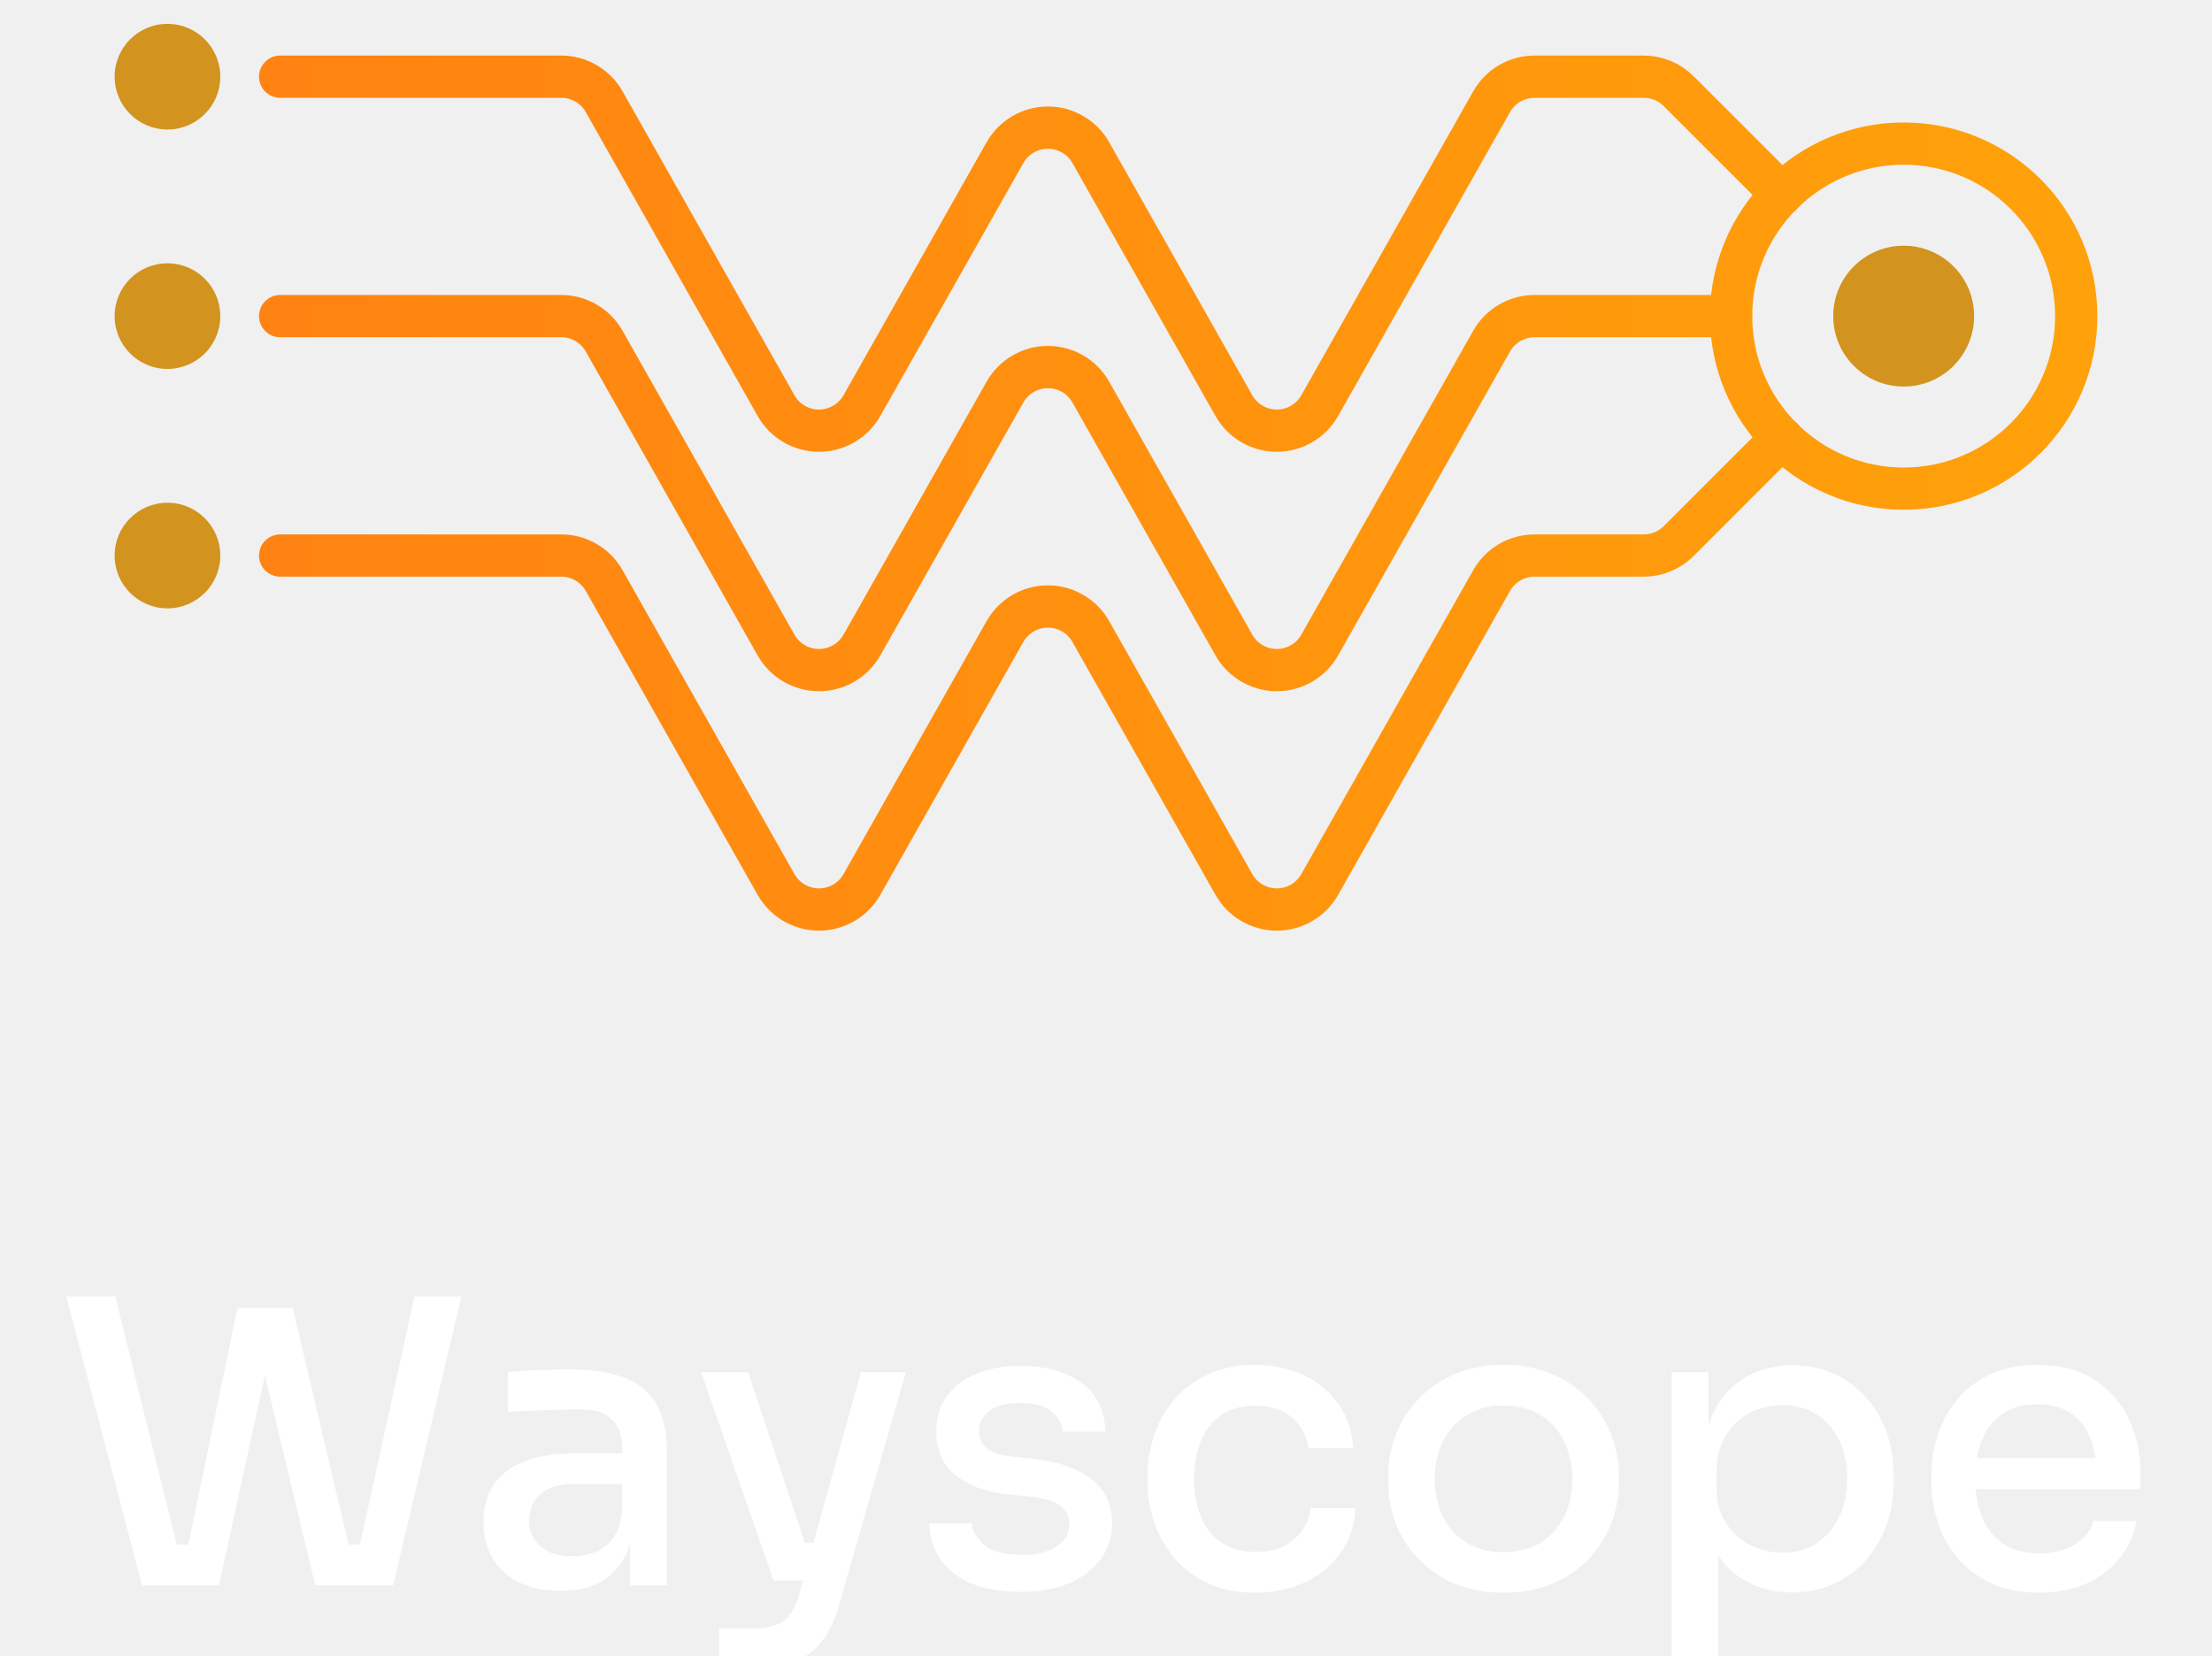
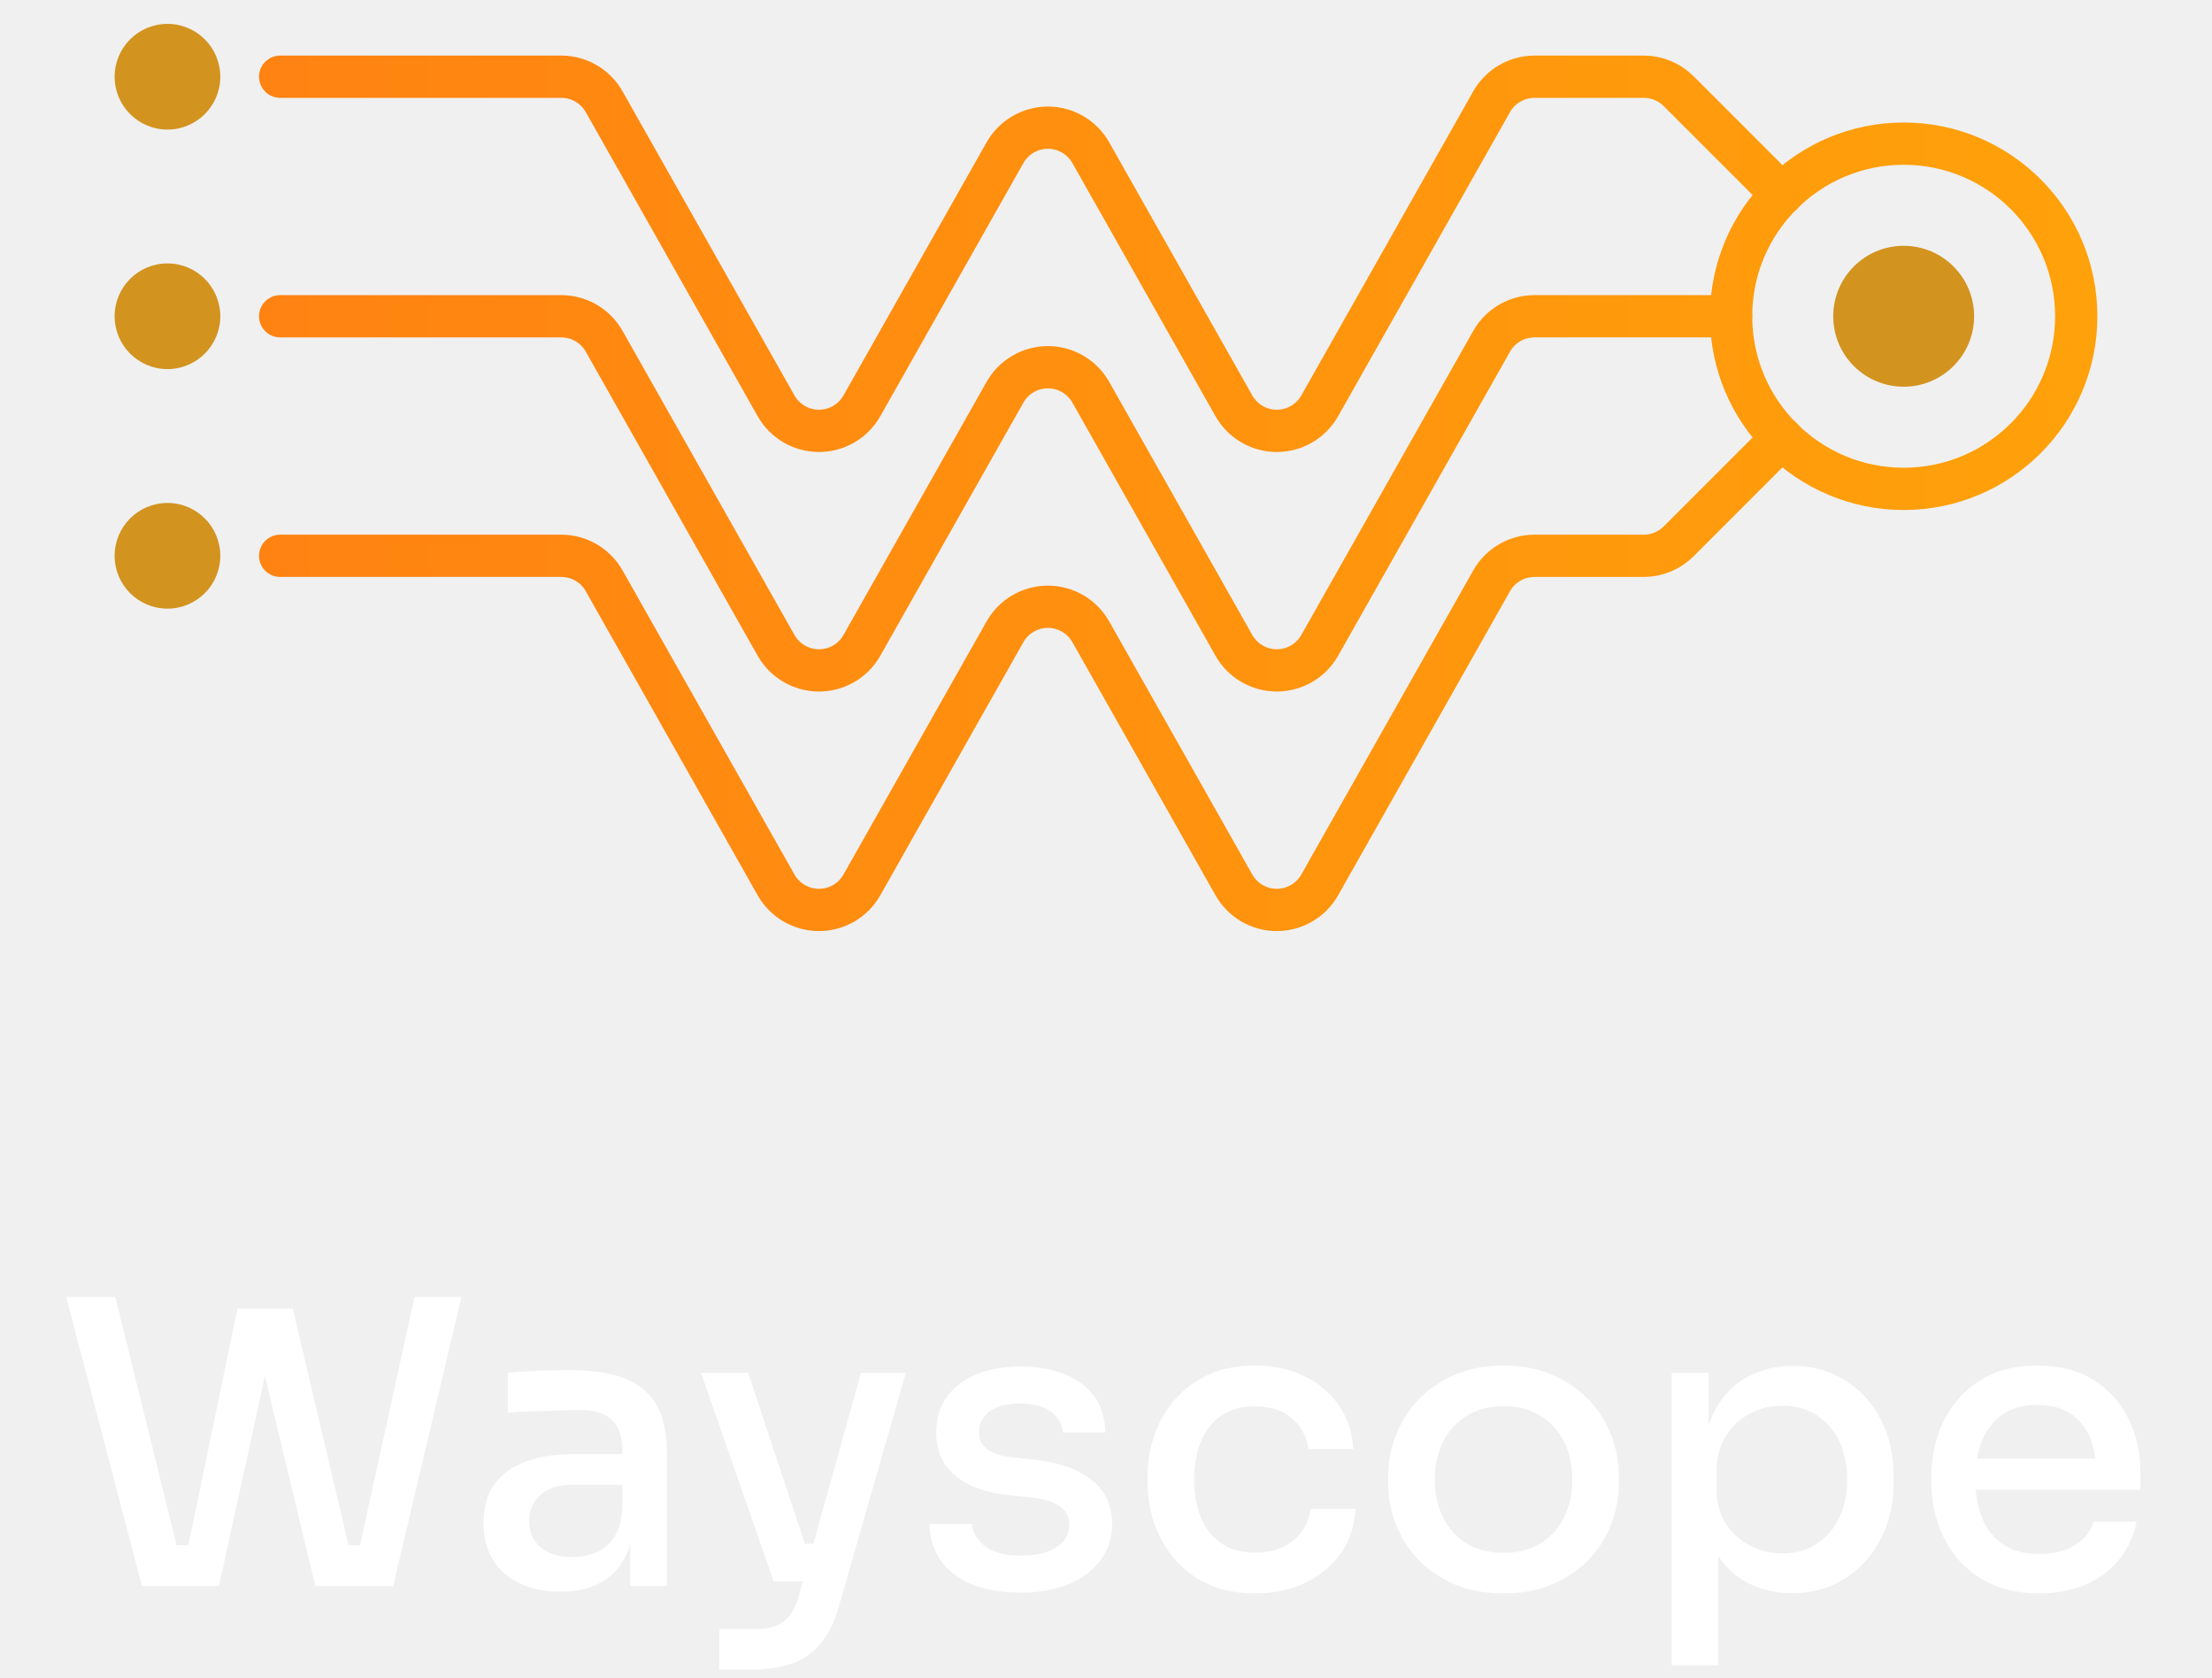
- <svg xmlns="http://www.w3.org/2000/svg" viewBox="-15.78 -15.78 628.10 470.14" width="628.10" height="470.14">
+ <svg xmlns="http://www.w3.org/2000/svg" viewBox="-15.78 -15.78 628.10 476.14" width="628.10" height="476.14">
  <defs>
    <linearGradient id="ws-orange" gradientUnits="userSpaceOnUse" x1="62" y1="0" x2="572" y2="0">
      <stop offset="0" stop-color="#FF8312" />
      <stop offset="1" stop-color="#FFA10A" />
    </linearGradient>
  </defs>
  <g transform="translate(1.77,-84.00)">
    <g fill="none" stroke="url(#ws-orange)" stroke-width="12" stroke-linecap="round" stroke-linejoin="round">
      <path d="M62.0,90.0 L141.8,90.0 A14.0,14.0 0 0 1 154.0,97.1 L202.8,183.4 A14.0,14.0 0 0 0 227.2,183.4 L267.8,111.6 A14.0,14.0 0 0 1 292.2,111.6 L332.8,183.4 A14.0,14.0 0 0 0 357.2,183.4 L406.0,97.1 A14.0,14.0 0 0 1 418.2,90.0 L449.2,90.0 A14.0,14.0 0 0 1 459.1,94.1 L488.4,123.4" />
      <path d="M62.0,158.0 L141.8,158.0 A14.0,14.0 0 0 1 154.0,165.1 L202.8,251.4 A14.0,14.0 0 0 0 227.2,251.4 L267.8,179.6 A14.0,14.0 0 0 1 292.2,179.6 L332.8,251.4 A14.0,14.0 0 0 0 357.2,251.4 L406.0,165.1 A14.0,14.0 0 0 1 418.2,158.0 L474.0,158.0" />
      <path d="M62.0,226.0 L141.8,226.0 A14.0,14.0 0 0 1 154.0,233.1 L202.8,319.4 A14.0,14.0 0 0 0 227.2,319.4 L267.8,247.6 A14.0,14.0 0 0 1 292.2,247.6 L332.8,319.4 A14.0,14.0 0 0 0 357.2,319.4 L406.0,233.1 A14.0,14.0 0 0 1 418.2,226.0 L449.2,226.0 A14.0,14.0 0 0 0 459.1,221.9 L488.4,192.6" />
      <circle cx="523.0" cy="158" r="49" />
    </g>
    <g fill="#D2931F">
      <circle cx="30" cy="90" r="15" />
      <circle cx="30" cy="158" r="15" />
      <circle cx="30" cy="226" r="15" />
      <circle cx="523.0" cy="158" r="20" />
    </g>
  </g>
  <path transform="translate(0.00,434.48)" fill="#FFFFFF" d="M24.53 0 3.03 -82.06H16.95L35.04 -8.91L30.21 -11.58H42.52L37.15 -8.91L51.65 -78.8H63.65L46.4 0ZM73.74 0 54.85 -78.8H67.33L83.83 -8.91L78.63 -11.58H90.88L85.85 -8.91L101.92 -82.06H115.24L95.85 0Z M163.13 0V-18.04H160.94V-38.5Q160.94 -44.2 158.04 -47.08Q155.15 -49.96 149.39 -49.96Q146.24 -49.96 142.42 -49.85Q138.6 -49.74 134.91 -49.6Q131.23 -49.46 128.42 -49.23V-60.59Q130.95 -60.81 133.95 -60.99Q136.94 -61.18 140.13 -61.25Q143.32 -61.32 146.18 -61.32Q155.48 -61.32 161.54 -58.97Q167.6 -56.62 170.59 -51.51Q173.58 -46.4 173.58 -37.91V0ZM143.46 1.57Q136.77 1.57 131.84 -0.74Q126.91 -3.06 124.21 -7.46Q121.51 -11.86 121.51 -18.04Q121.51 -24.59 124.59 -28.87Q127.66 -33.16 133.43 -35.31Q139.19 -37.46 147.11 -37.46H162.34V-28.75H146.77Q140.84 -28.75 137.67 -25.87Q134.49 -22.99 134.49 -18.41Q134.49 -13.85 137.67 -11.06Q140.84 -8.26 146.77 -8.26Q150.31 -8.26 153.45 -9.55Q156.58 -10.85 158.65 -13.92Q160.71 -17 160.94 -22.42L164.31 -18.1Q163.75 -11.69 161.22 -7.33Q158.69 -2.98 154.25 -0.7Q149.81 1.57 143.46 1.57Z M188.45 23.72V12.2H198.51Q202.02 12.2 204.45 11.31Q206.88 10.43 208.47 8.36Q210.06 6.29 211.04 2.84L228.69 -60.53H241.45L222.37 5.93Q220.57 12.31 217.32 16.24Q214.08 20.18 209.19 21.95Q204.3 23.72 197.44 23.72ZM207.11 -1.35V-12.03H220.15V-1.35ZM203.9 -1.35 183.28 -60.53H196.65L216.32 -1.35Z M274.21 1.85Q261.99 1.85 255.2 -3.33Q248.42 -8.51 248.11 -17.62H260.19Q260.47 -14.3 263.72 -11.48Q266.96 -8.66 274.33 -8.66Q280.7 -8.66 284.29 -11.1Q287.87 -13.54 287.87 -17.34Q287.87 -20.71 285.2 -22.65Q282.53 -24.59 276.32 -25.24L270.36 -25.85Q260.98 -26.84 255.53 -31.32Q250.07 -35.8 250.07 -43.53Q250.07 -49.54 253.11 -53.73Q256.14 -57.92 261.51 -60.12Q266.88 -62.33 273.85 -62.33Q284.55 -62.33 291.19 -57.59Q297.82 -52.86 298.1 -43.64H286.02Q285.82 -47.04 282.77 -49.43Q279.72 -51.82 273.79 -51.82Q268.2 -51.82 265.21 -49.57Q262.21 -47.32 262.21 -43.81Q262.21 -40.69 264.46 -38.89Q266.71 -37.09 271.82 -36.53L277.78 -35.91Q288.01 -34.85 294.01 -30.27Q300.01 -25.68 300.01 -17.62Q300.01 -11.8 296.75 -7.4Q293.49 -3.01 287.69 -0.58Q281.88 1.85 274.21 1.85Z M340.73 2.08Q332.89 2.08 327.14 -0.6Q321.4 -3.29 317.62 -7.83Q313.84 -12.36 311.95 -17.93Q310.07 -23.49 310.07 -29.17V-31.25Q310.07 -37.18 311.98 -42.77Q313.89 -48.36 317.73 -52.82Q321.56 -57.27 327.27 -59.94Q332.97 -62.61 340.56 -62.61Q348.34 -62.61 354.48 -59.66Q360.62 -56.71 364.33 -51.4Q368.04 -46.09 368.49 -38.95H355.74Q355.06 -44.09 351.17 -47.56Q347.28 -51.03 340.56 -51.03Q334.77 -51.03 330.94 -48.33Q327.1 -45.64 325.19 -40.94Q323.28 -36.25 323.28 -30.21Q323.28 -24.42 325.15 -19.69Q327.02 -14.95 330.89 -12.22Q334.77 -9.5 340.73 -9.5Q345.31 -9.5 348.63 -11.13Q351.94 -12.76 353.94 -15.55Q355.93 -18.35 356.35 -21.92H369.11Q368.75 -14.64 364.92 -9.27Q361.1 -3.91 354.85 -0.91Q348.6 2.08 340.73 2.08Z M411.15 2.08Q403.2 2.08 397.13 -0.56Q391.06 -3.2 386.87 -7.63Q382.68 -12.06 380.55 -17.62Q378.41 -23.18 378.41 -29.11V-31.3Q378.41 -37.29 380.62 -42.92Q382.82 -48.56 387.07 -52.99Q391.31 -57.41 397.38 -60.01Q403.45 -62.61 411.15 -62.61Q418.88 -62.61 424.93 -60.01Q430.99 -57.41 435.23 -52.99Q439.48 -48.56 441.68 -42.92Q443.89 -37.29 443.89 -31.3V-29.11Q443.89 -23.18 441.75 -17.62Q439.62 -12.06 435.43 -7.63Q431.24 -3.2 425.17 -0.56Q419.1 2.08 411.15 2.08ZM411.15 -9.44Q417.39 -9.44 421.75 -12.18Q426.1 -14.92 428.39 -19.63Q430.68 -24.34 430.68 -30.21Q430.68 -36.22 428.34 -40.93Q425.99 -45.64 421.62 -48.36Q417.25 -51.09 411.15 -51.09Q405.14 -51.09 400.73 -48.36Q396.31 -45.64 393.97 -40.93Q391.62 -36.22 391.62 -30.21Q391.62 -24.34 393.91 -19.63Q396.2 -14.92 400.57 -12.18Q404.94 -9.44 411.15 -9.44Z M458.9 22.48V-60.53H469.35V-34.37L467.38 -34.54Q467.89 -44.06 471.37 -50.26Q474.86 -56.46 480.59 -59.48Q486.32 -62.5 493.24 -62.5Q499.73 -62.5 505.02 -60.07Q510.32 -57.64 514.11 -53.38Q517.91 -49.12 519.92 -43.47Q521.93 -37.82 521.93 -31.39V-29.2Q521.93 -22.76 519.88 -17.1Q517.82 -11.44 514.02 -7.15Q510.21 -2.87 504.9 -0.42Q499.59 2.02 493.09 2.02Q486.49 2.02 480.73 -0.8Q474.97 -3.63 471.3 -9.79Q467.63 -15.96 467.16 -25.83L472.1 -17.56V22.48ZM490.28 -9.27Q495.85 -9.27 499.99 -11.94Q504.14 -14.61 506.43 -19.38Q508.72 -24.14 508.72 -30.29Q508.72 -36.56 506.43 -41.24Q504.14 -45.92 500.01 -48.56Q495.88 -51.2 490.28 -51.2Q485.31 -51.2 481.05 -48.97Q476.8 -46.73 474.22 -42.5Q471.65 -38.27 471.65 -32.32V-27.48Q471.65 -21.75 474.29 -17.69Q476.94 -13.63 481.21 -11.45Q485.48 -9.27 490.28 -9.27Z M563.32 2.08Q555.45 2.08 549.63 -0.62Q543.82 -3.32 540.08 -7.8Q536.34 -12.28 534.49 -17.84Q532.63 -23.41 532.63 -29.23V-31.3Q532.63 -37.26 534.49 -42.84Q536.34 -48.42 540.07 -52.87Q543.79 -57.33 549.45 -59.97Q555.11 -62.61 562.65 -62.61Q572.48 -62.61 578.99 -58.32Q585.49 -54.04 588.74 -47.22Q591.98 -40.41 591.98 -32.6V-27.34H538.31V-36.17H583.13L579.51 -31.64Q579.51 -37.77 577.64 -42.18Q575.77 -46.59 572.05 -49.01Q568.32 -51.43 562.65 -51.43Q556.83 -51.43 552.92 -48.77Q549.02 -46.11 547.06 -41.38Q545.11 -36.64 545.11 -30.24Q545.11 -24.14 547.04 -19.36Q548.96 -14.58 553.01 -11.84Q557.05 -9.1 563.32 -9.1Q569.7 -9.1 573.72 -11.83Q577.74 -14.56 578.69 -18.29H590.94Q589.68 -12.08 585.9 -7.47Q582.12 -2.87 576.37 -0.39Q570.63 2.08 563.32 2.08Z" />
</svg>
